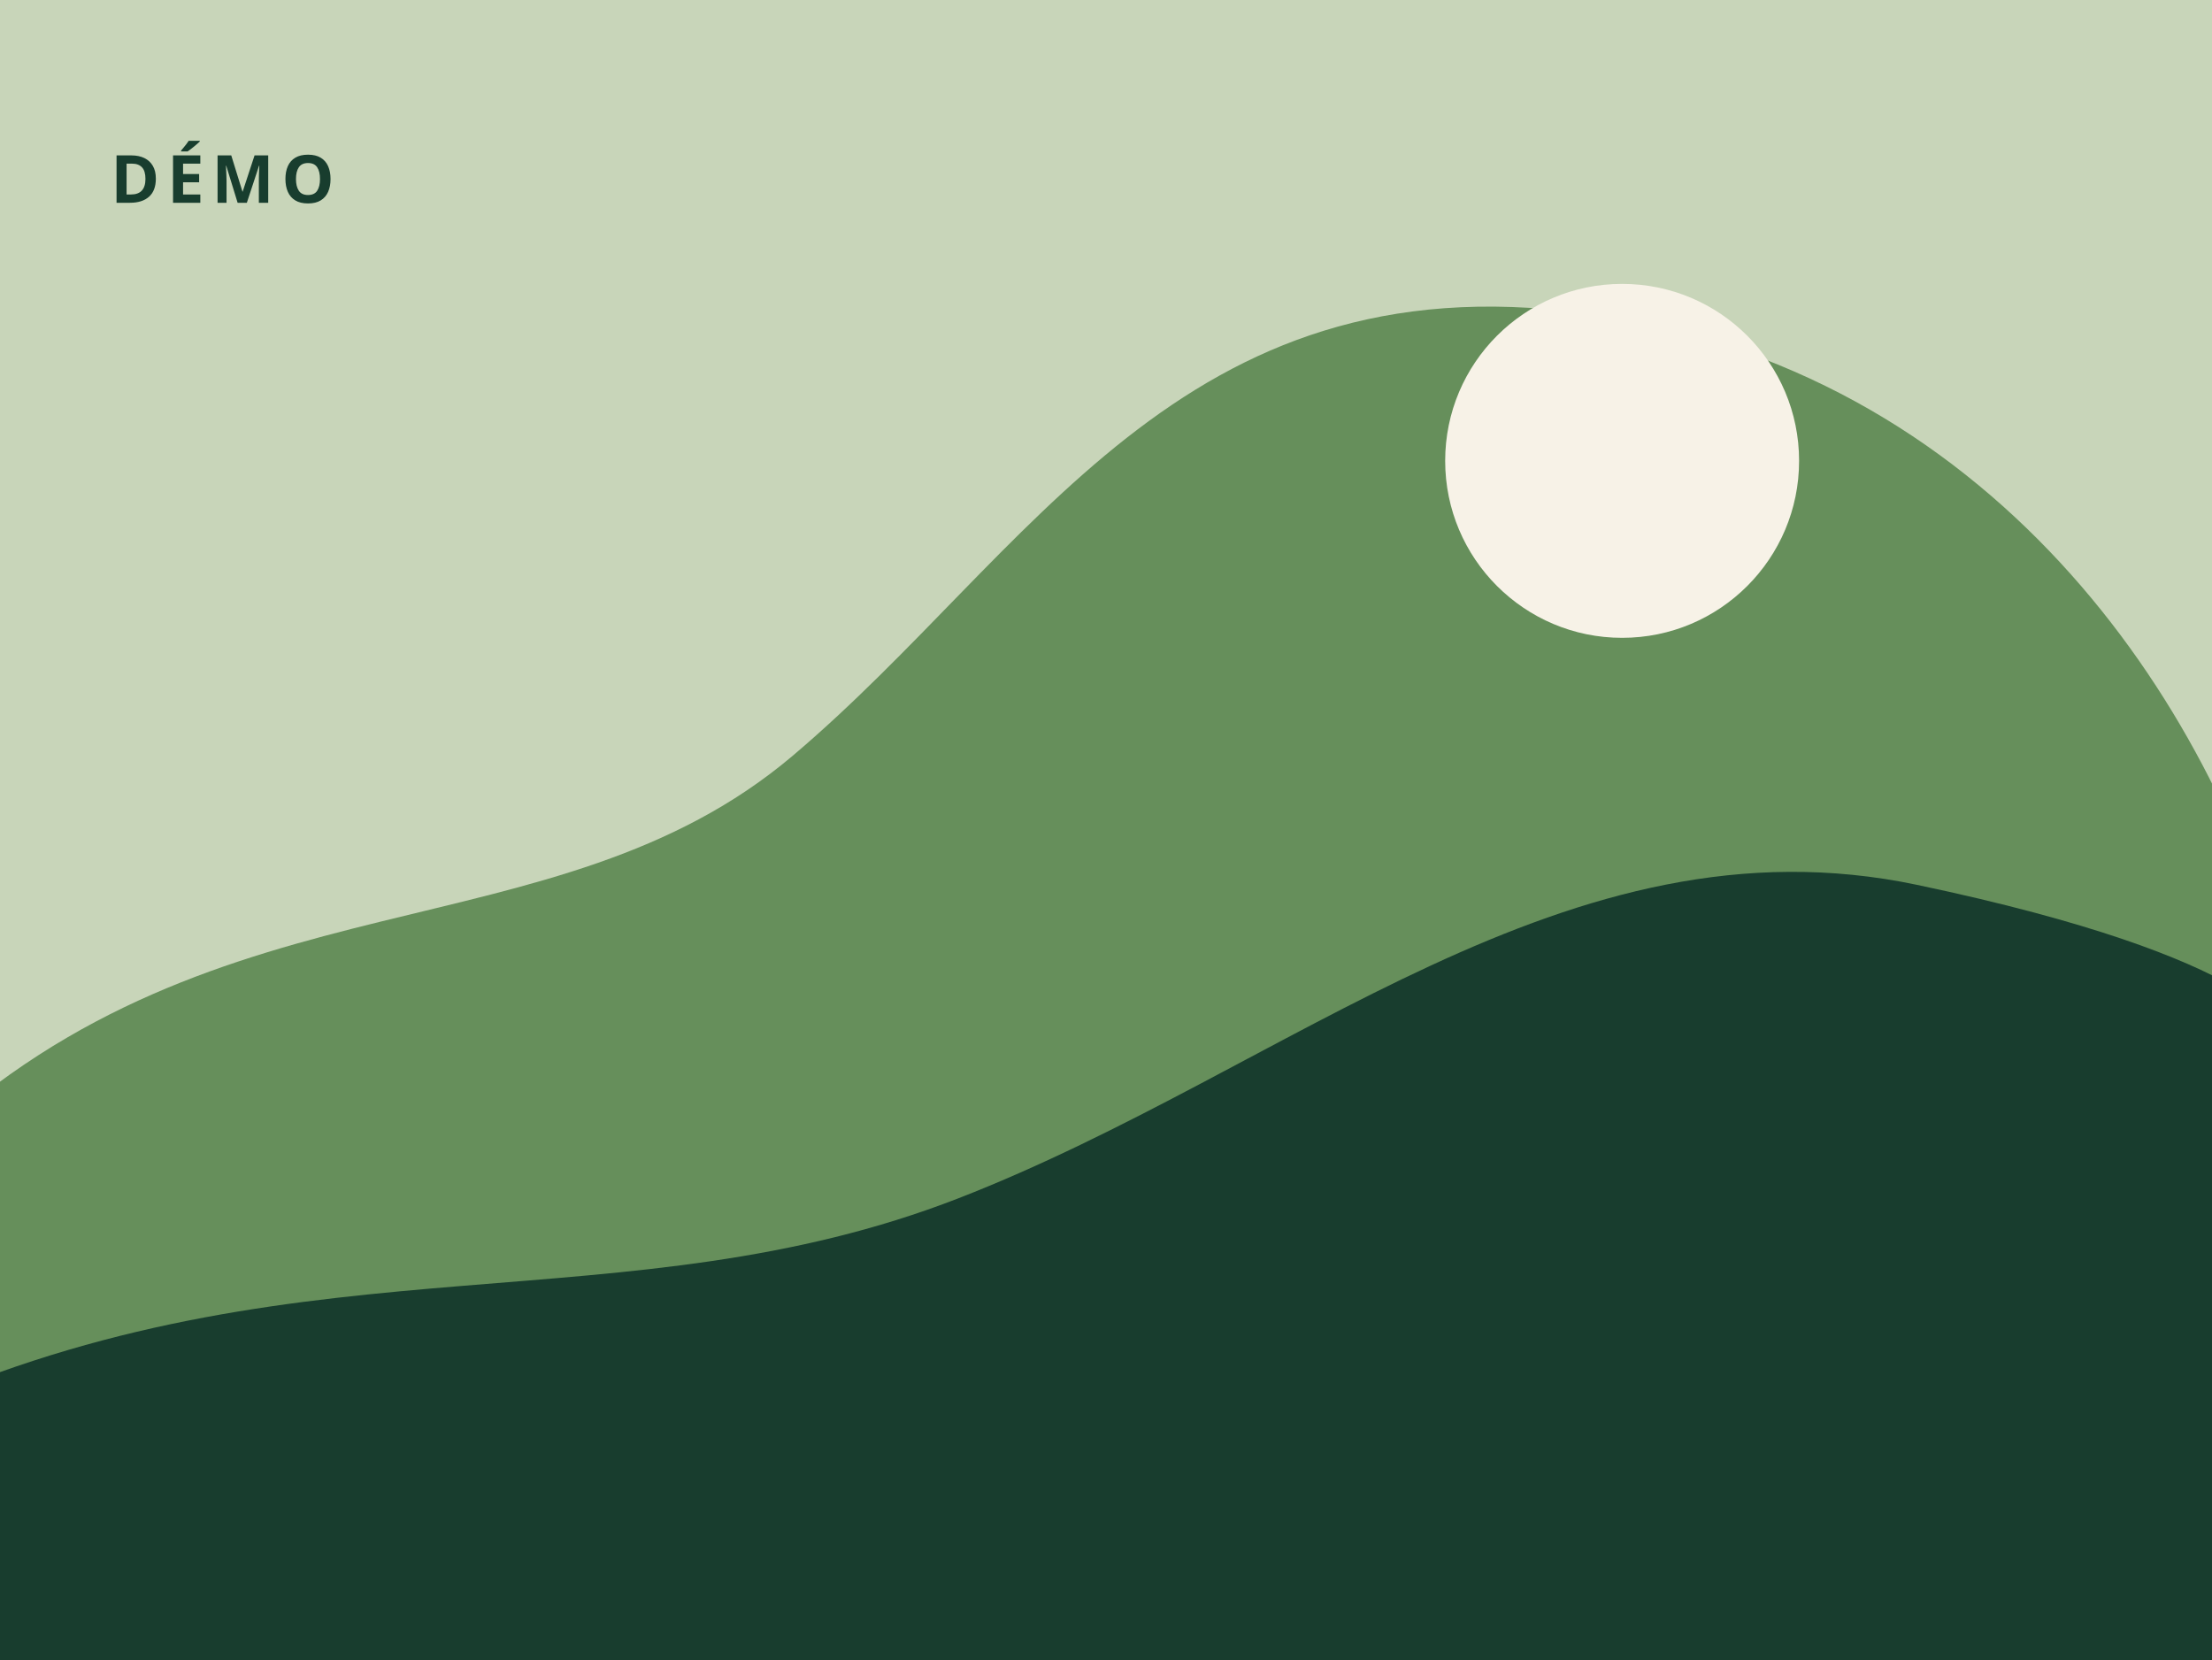
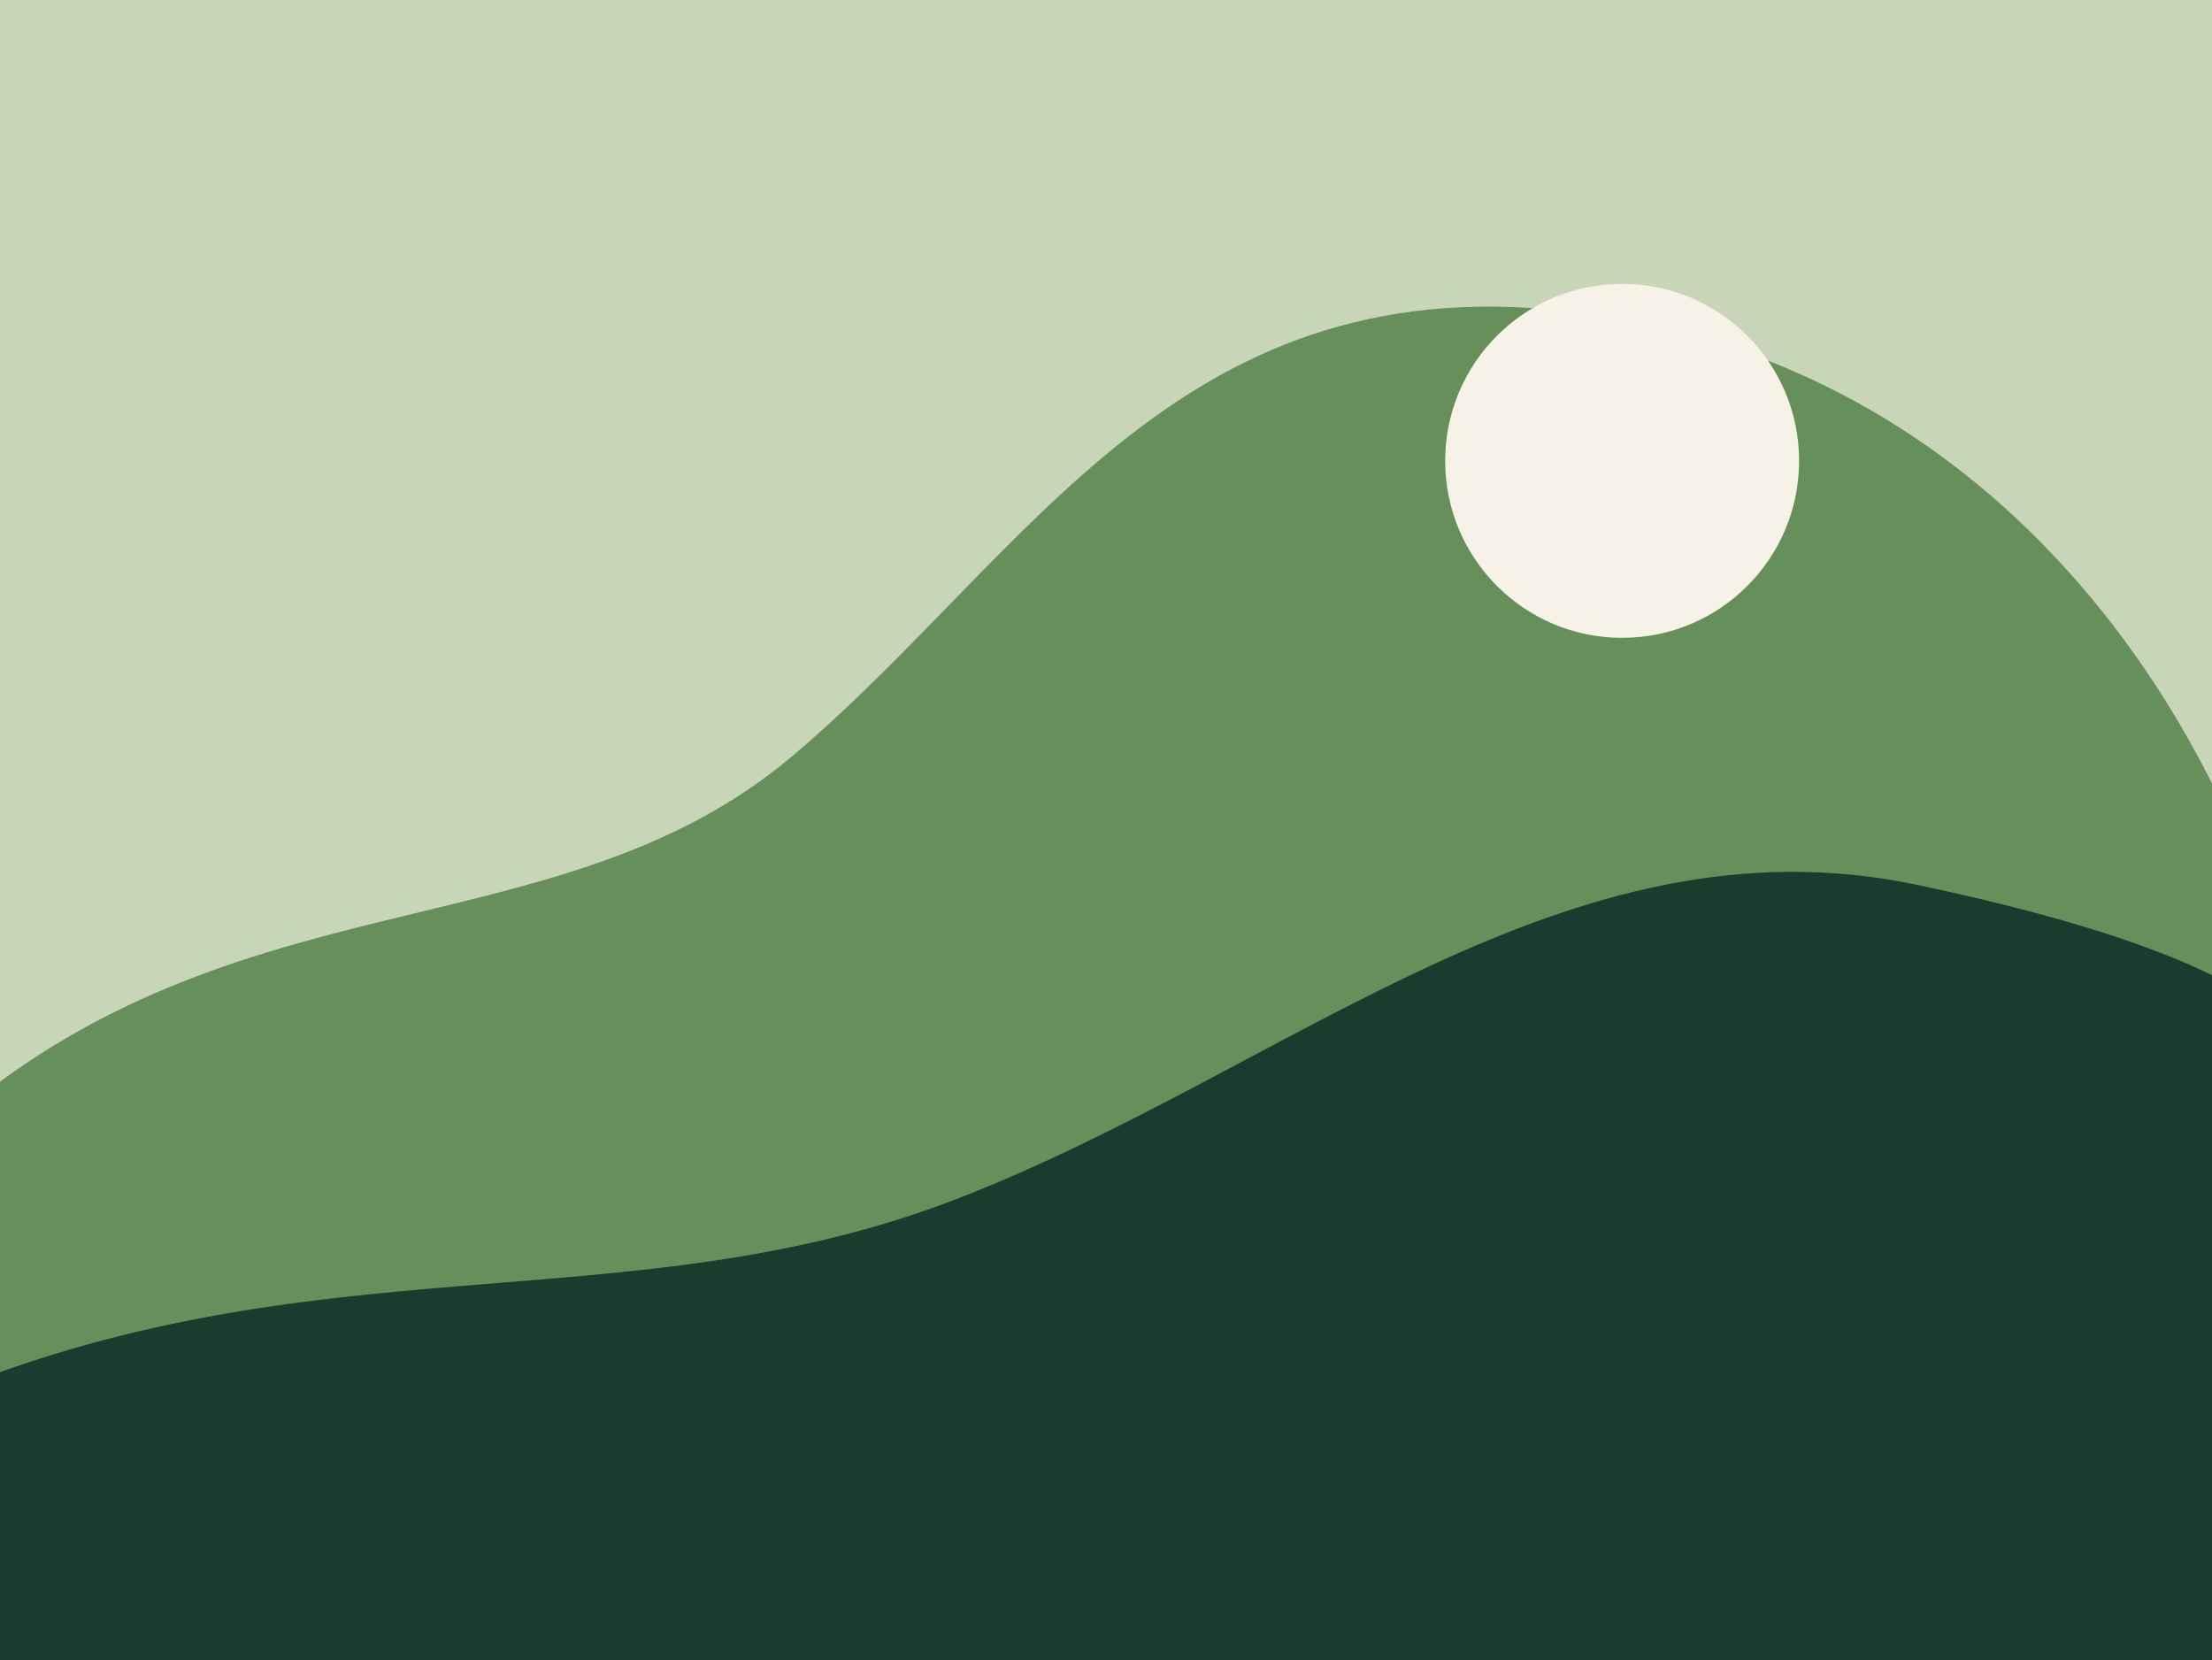
- <svg xmlns="http://www.w3.org/2000/svg" viewBox="0 0 1200 900" role="img" aria-label="Visuel de démonstration">
+ <svg xmlns="http://www.w3.org/2000/svg" viewBox="0 0 1200 900" aria-hidden="true">
  <rect width="1200" height="900" fill="#C8D5B9" />
  <path d="M-40 620C120 470 300 520 430 410S640 140 860 170s340 210 380 360v410H-40Z" fill="#668F5B" />
  <path d="M-40 760c210-90 380-40 560-110s330-210 520-170 200 80 200 80v380H-40Z" fill="#183D2E" />
  <circle cx="880" cy="250" r="96" fill="#F7F2E7" />
-   <text x="60" y="110" fill="#183D2E" font-family="sans-serif" font-size="36" font-weight="700" letter-spacing="4">DÉMO</text>
</svg>
